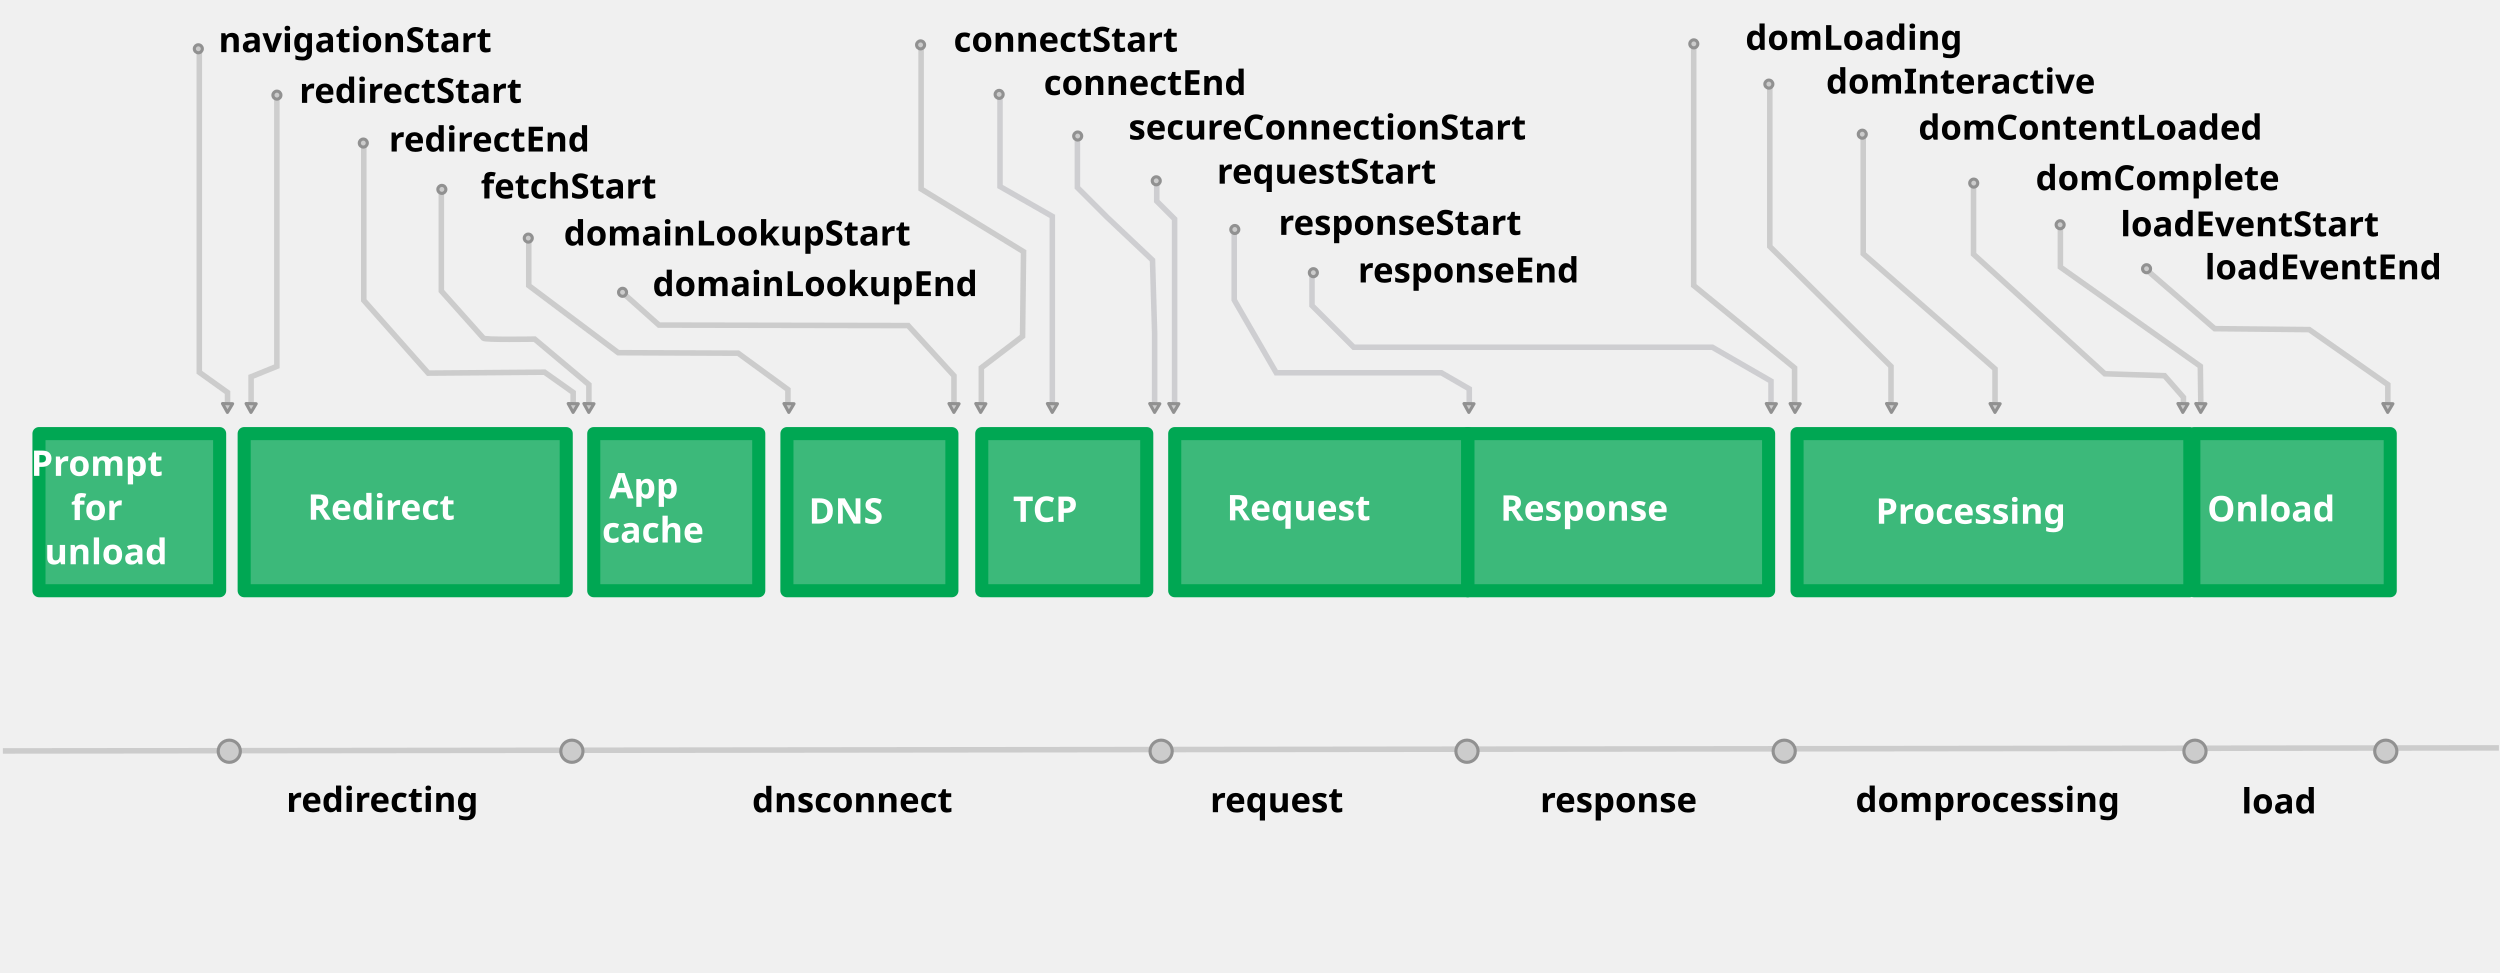
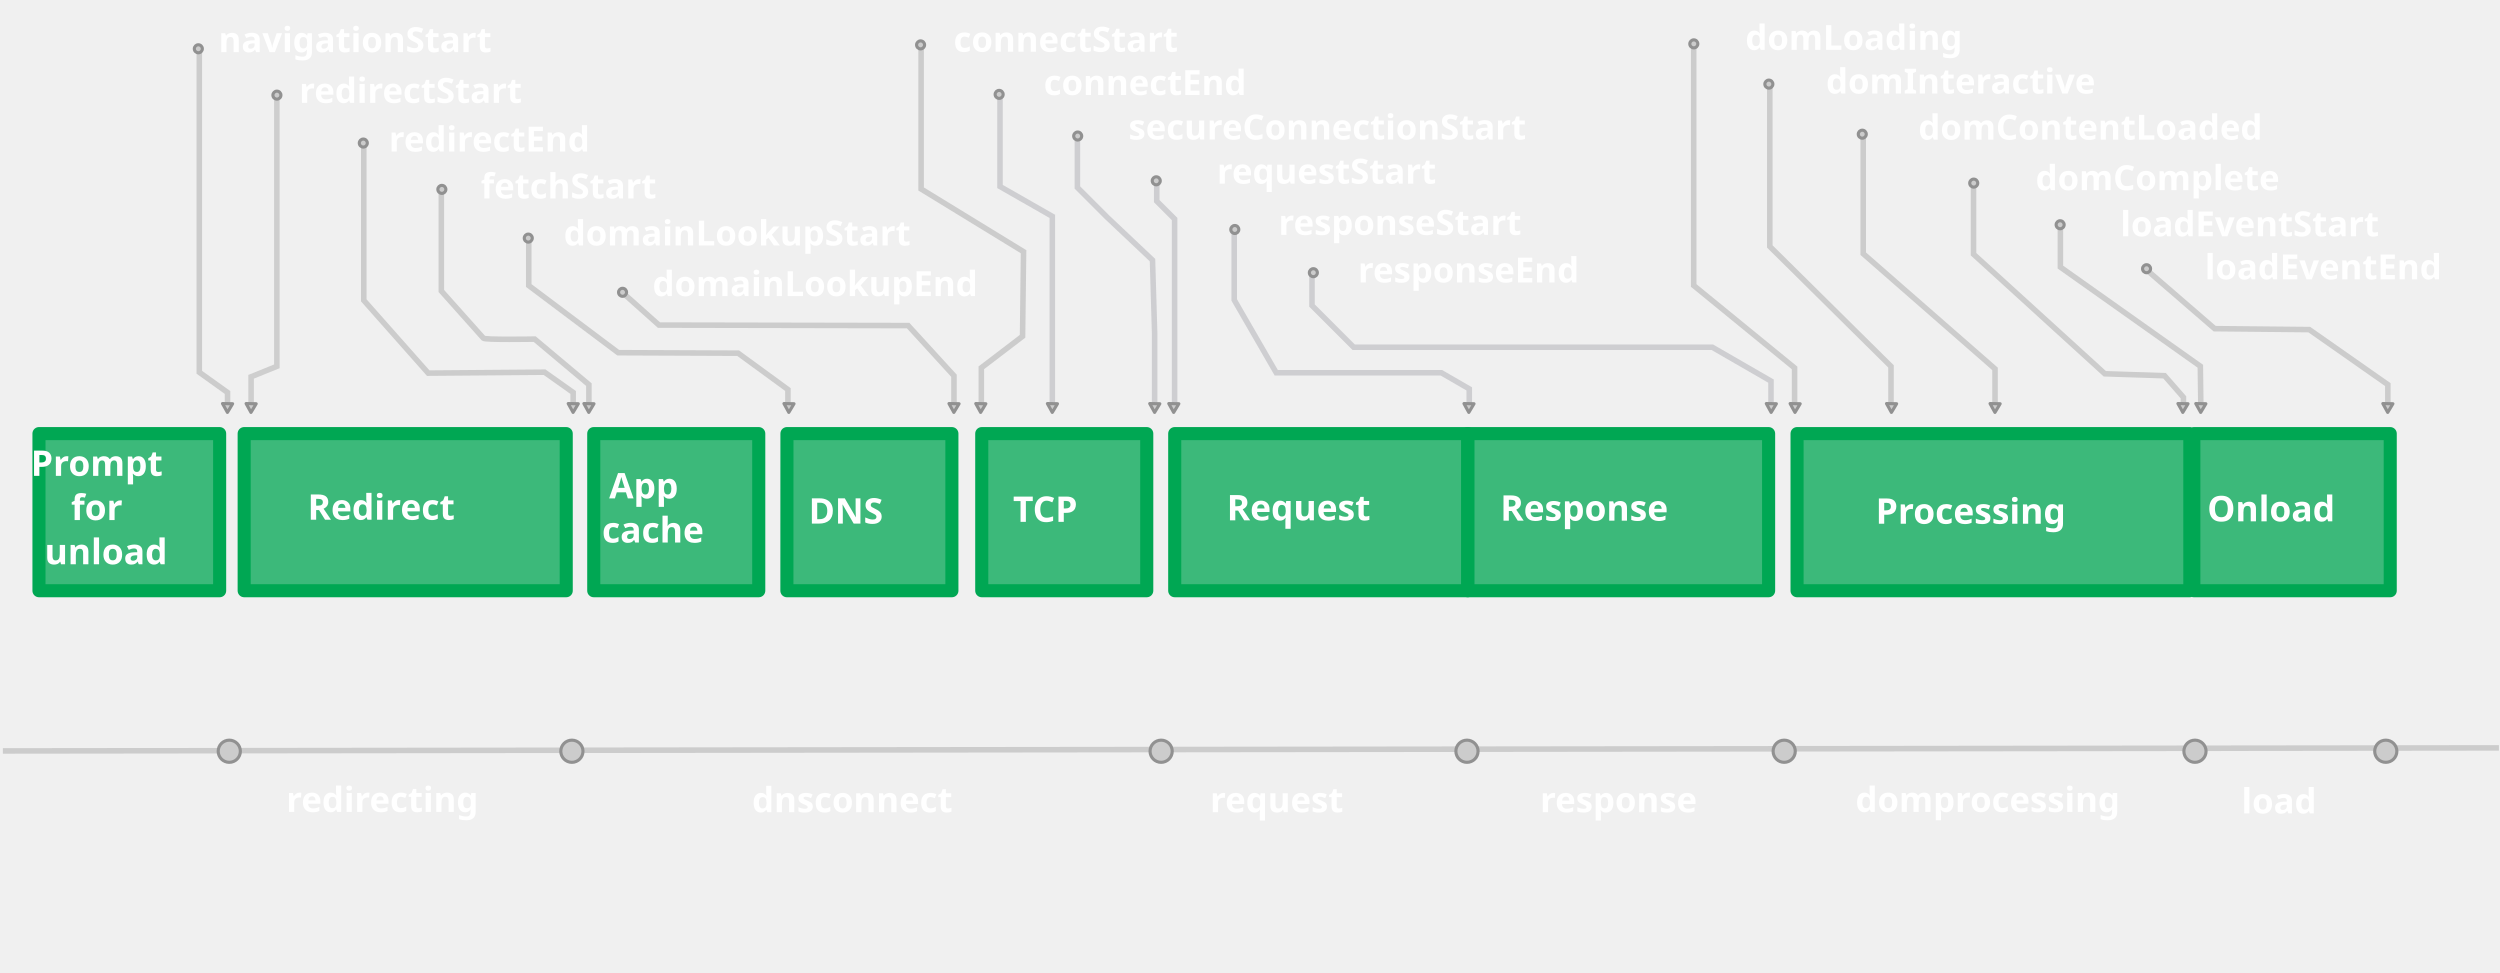
<svg xmlns="http://www.w3.org/2000/svg" id="svg2" viewBox="0 0 900 350" version="1.1">
  <defs id="defs246" />
  <g id="g4" stroke-linecap="butt" transform="translate(0,-702.3622)">
    <path id="path6" stroke-linejoin="miter" d="M1.03 972.7l898.58-1.1M741.74 782.8v15.72l50.38 35.68.18 14.4M331.6 718.6v51.8l36.88 22.58-.36 30.45-14.84 11.33v14.57" stroke-miterlimit="4" stroke-width="2" stroke-opacity="1" stroke="#cccccc" fill="none" />
    <path id="path8" stroke-linejoin="miter" d="M360 736.1v33.4l18.84 10.76v68M387.86 750.93v18.93l10.62 10.63L414.9 796l.77 26.4v25.86M416.43 767.1v7.68l6.43 6.43v66.52M528.93 848.43v-6.07l-10.04-5.8h-59.44l-15.13-26.2v-25.14" stroke-miterlimit="4" stroke-width="2" stroke-opacity=".94" stroke="#cccccf" fill="none" />
    <path id="path10" stroke-linejoin="miter" d="M472.32 800.76v11.6l15 15h129.1l21.14 12.2v9.6" stroke-miterlimit="4" stroke-width="2" stroke-opacity=".94" stroke="#cccccf" fill="none" />
    <path id="path12" stroke-linejoin="miter" d="M71.75 720v116.38l10.16 7.27v5.65" stroke-miterlimit="4" stroke-width="2" stroke-opacity="1" stroke="#cccccc" fill="none" />
    <path id="path14" stroke-linejoin="miter" d="M99.67 736.3v97.94L90.4 838v11.3" stroke-miterlimit="4" stroke-width="2" stroke-opacity=".94" stroke="#cccccc" fill="none" />
    <path id="path16" stroke-linejoin="miter" d="M130.96 753.93v56.56l23.2 26.2 41.88-.34 10.3 7.3v5.64" stroke-miterlimit="4" stroke-width="2" stroke-opacity="1" stroke="#cccccc" fill="none" />
    <path id="path18" stroke-linejoin="miter" d="M158.88 770.36v36.76l15.14 16.97c.17.68 18.46.35 18.46.35L212 840.82v8.48M190.35 788.04v17.12l32.2 24.17 43.18.18 17.92 13.08v5.65" stroke-miterlimit="4" stroke-width="2" stroke-opacity="1" stroke="#cccccc" fill="none" />
    <path id="path20" stroke-linejoin="miter" d="M343.43 848.95v-11.32l-16.5-18.06-89.7-.18L224.46 808M609.73 719.3v85.84l36.32 29.67v14.15M637.13 732.55v58.54l43.63 43.17v14.14M670.76 751.28v42.42l47.45 41.46v14.14M710.47 768.42v25.46l47.27 43.04 21.5.7 6.8 7.78v2.83M772.4 799.18l24.88 21.5 34.06.34 28.28 19.8v8.48" stroke-miterlimit="4" stroke-width="2" stroke-opacity="1" stroke="#cccccc" fill="none" />
    <path id="path22" stroke-linejoin="round" d="M14.03 858.46h65.04v56.56H14.03z" stroke-miterlimit="10" stroke-width="4.71" stroke-opacity="1" stroke="#00a753" fill-opacity=".75" fill="#00a753" />
-     <text id="text24" letter-spacing="0" stroke-linejoin="miter" style="line-height:125%" xml:space="preserve" font-style="normal" word-spacing="0" font-weight="normal" font-family="sans-serif" font-size="40" stroke-width="1" stroke-opacity="1" stroke="none" fill-opacity="1" fill="#000000" y="692.36" x="1320" />
+     <text id="text24" letter-spacing="0" stroke-linejoin="miter" style="line-height:125%" xml:space="preserve" font-style="normal" word-spacing="0" font-weight="normal" font-family="sans-serif" font-size="40" stroke-width="1" stroke-opacity="1" stroke="none" fill-opacity="1" fill="#fff" y="692.36" x="1320" />
    <text id="text26" font-family="sans-serif" stroke-linejoin="miter" font-weight="bold" style="line-height:125%;-inkscape-font-specification:'sans-serif Bold';text-align:center" xml:space="preserve" font-style="normal" font-stretch="normal" word-spacing="0" letter-spacing="0" font-variant="normal" font-size="12.73" text-anchor="middle" stroke-width="1" stroke-opacity="1" stroke="none" fill-opacity="1" fill="#ffffff" y="873.67" x="46.44">
      <tspan id="tspan28" y="873.67" x="46.44">Prompt</tspan>
      <tspan id="tspan30" y="889.58" x="46.44">for</tspan>
      <tspan id="tspan32" y="905.49" x="46.44">unload</tspan>
    </text>
    <path id="path34" stroke-linejoin="round" d="M87.9 858.46h115.94v56.56H87.9z" stroke-miterlimit="10" stroke-width="4.71" stroke-opacity="1" stroke="#00a753" fill-opacity=".75" fill="#00a753" />
    <text id="text36" font-family="sans-serif" stroke-linejoin="miter" font-weight="bold" style="line-height:125%;-inkscape-font-specification:'sans-serif Bold';text-align:center" xml:space="preserve" font-style="normal" font-stretch="normal" word-spacing="0" letter-spacing="0" font-variant="normal" font-size="12.73" text-anchor="middle" stroke-width="1" stroke-opacity="1" stroke="none" fill-opacity="1" fill="#ffffff" y="889.46" x="145.52">
      <tspan id="tspan38" y="889.46" x="145.52">Redirect</tspan>
    </text>
    <path id="path40" stroke-linejoin="round" d="M213.75 858.46h59.4v56.56h-59.4zM283.3 858.46h59.38v56.56h-59.4zM353.43 858.46h59.4v56.56h-59.4z" stroke-miterlimit="10" stroke-width="4.71" stroke-opacity="1" stroke="#00a753" fill-opacity=".75" fill="#00a753" />
    <text id="text42" font-family="sans-serif" stroke-linejoin="miter" font-weight="bold" style="line-height:125%;-inkscape-font-specification:'sans-serif Bold';text-align:center" xml:space="preserve" font-style="normal" font-stretch="normal" word-spacing="0" letter-spacing="0" font-variant="normal" font-size="12.73" text-anchor="middle" stroke-width="1" stroke-opacity="1" stroke="none" fill-opacity="1" fill="#ffffff" y="881.78" x="243.33">
      <tspan id="tspan44" y="881.78" x="243.33">App</tspan>
      <tspan id="tspan46" y="897.68" x="243.33">cache</tspan>
    </text>
    <text id="text48" font-family="sans-serif" stroke-linejoin="miter" font-weight="bold" style="line-height:125%;-inkscape-font-specification:'sans-serif Bold';text-align:center" xml:space="preserve" font-style="normal" font-stretch="normal" word-spacing="0" letter-spacing="0" font-variant="normal" font-size="12.73" text-anchor="middle" stroke-width="1" stroke-opacity="1" stroke="none" fill-opacity="1" fill="#ffffff" y="890.86" x="312.8">
      <tspan id="tspan50" y="890.86" x="312.8">DNS</tspan>
    </text>
    <text id="text52" font-family="sans-serif" stroke-linejoin="miter" font-weight="bold" style="line-height:125%;-inkscape-font-specification:'sans-serif Bold';text-align:center" xml:space="preserve" font-style="normal" font-stretch="normal" word-spacing="0" letter-spacing="0" font-variant="normal" font-size="12.73" text-anchor="middle" stroke-width="1" stroke-opacity="1" stroke="none" fill-opacity="1" fill="#ffffff" y="890.22" x="384.56">
      <tspan id="tspan54" y="890.22" x="384.56">TCP</tspan>
    </text>
    <path id="path56" stroke-linejoin="round" d="M422.9 858.46H528.4v56.56H422.9z" stroke-miterlimit="10" stroke-width="4.71" stroke-opacity="1" stroke="#00a753" fill-opacity=".75" fill="#00a753" />
    <path id="path58" stroke-linejoin="round" d="M528.38 858.46H636.7v56.56H528.38zM646.94 858.46h141.4v56.56h-141.4zM789.78 858.46h70.7v56.56h-70.7z" stroke-miterlimit="10" stroke-width="4.71" stroke-opacity="1" stroke="#00a753" fill-opacity=".75" fill="#00a753" />
    <text id="text60" font-family="sans-serif" stroke-linejoin="miter" font-weight="bold" style="line-height:125%;-inkscape-font-specification:'sans-serif Bold';text-align:center" xml:space="preserve" font-style="normal" font-stretch="normal" word-spacing="0" letter-spacing="0" font-variant="normal" font-size="12.73" text-anchor="middle" stroke-width="1" stroke-opacity="1" stroke="none" fill-opacity="1" fill="#ffffff" y="890.91" x="717.74">
      <tspan id="tspan62" y="890.91" x="717.74">Processing</tspan>
    </text>
    <text id="text64" font-family="sans-serif" stroke-linejoin="miter" font-weight="bold" style="line-height:125%;-inkscape-font-specification:'sans-serif Bold';text-align:center" xml:space="preserve" font-style="normal" font-stretch="normal" word-spacing="0" letter-spacing="0" font-variant="normal" font-size="12.73" text-anchor="middle" stroke-width="1" stroke-opacity="1" stroke="none" fill-opacity="1" fill="#ffffff" y="889.8" x="578.6">
      <tspan id="tspan66" y="889.8" x="578.6">Response</tspan>
    </text>
    <text id="text68" font-family="sans-serif" stroke-linejoin="miter" font-weight="bold" style="line-height:125%;-inkscape-font-specification:'sans-serif Bold';text-align:center" xml:space="preserve" font-style="normal" font-stretch="normal" word-spacing="0" letter-spacing="0" font-variant="normal" font-size="12.73" text-anchor="middle" stroke-width="1" stroke-opacity="1" stroke="none" fill-opacity="1" fill="#ffffff" y="890.05" x="825.89">
      <tspan id="tspan70" y="890.05" x="825.89">Onload</tspan>
    </text>
    <text id="text72" font-family="sans-serif" stroke-linejoin="miter" font-weight="bold" style="line-height:125%;-inkscape-font-specification:'sans-serif Bold';text-align:center" xml:space="preserve" font-style="normal" font-stretch="normal" word-spacing="0" letter-spacing="0" font-variant="normal" font-size="12.73" text-anchor="middle" stroke-width="1" stroke-opacity="1" stroke="none" fill-opacity="1" fill="#ffffff" y="889.67" x="475.78">
      <tspan id="tspan74" y="889.67" x="475.78">Request</tspan>
    </text>
-     <flowRoot id="flowRoot76" word-spacing="0" stroke-linejoin="miter" font-size="40" font-weight="normal" font-style="normal" style="line-height:125%" xml:space="preserve" letter-spacing="0" font-family="sans-serif" stroke-width="1" stroke-opacity="1" stroke="none" fill-opacity="1" fill="#000000">
+     <flowRoot id="flowRoot76" word-spacing="0" stroke-linejoin="miter" font-size="40" font-weight="normal" font-style="normal" style="line-height:125%" xml:space="preserve" letter-spacing="0" font-family="sans-serif" stroke-width="1" stroke-opacity="1" stroke="none" fill-opacity="1" fill="#fff">
      <flowRegion id="flowRegion78">
        <path id="path80" d="M850 960h390v210H850z" />
      </flowRegion>
      <flowPara id="flowPara82" />
    </flowRoot>
-     <flowRoot id="flowRoot84" word-spacing="0" stroke-linejoin="miter" font-size="40" font-weight="normal" font-style="normal" style="line-height:125%" xml:space="preserve" letter-spacing="0" font-family="sans-serif" stroke-width="1" stroke-opacity="1" stroke="none" fill-opacity="1" fill="#000000">
+     <flowRoot id="flowRoot84" word-spacing="0" stroke-linejoin="miter" font-size="40" font-weight="normal" font-style="normal" style="line-height:125%" xml:space="preserve" letter-spacing="0" font-family="sans-serif" stroke-width="1" stroke-opacity="1" stroke="none" fill-opacity="1" fill="#fff">
      <flowRegion id="flowRegion86">
        <path id="path88" d="M1740 250h5.7v190h-5.7z" />
      </flowRegion>
      <flowPara id="flowPara90" />
    </flowRoot>
-     <text id="text92" font-family="sans-serif" stroke-linejoin="miter" font-weight="bold" style="line-height:125%;-inkscape-font-specification:'sans-serif Bold'" xml:space="preserve" font-stretch="normal" word-spacing="0" letter-spacing="0" font-variant="normal" font-size="12.5" font-style="normal" stroke-width="1" stroke-opacity="1" stroke="none" fill-opacity="1" fill="#000000" y="752.63" x="690.62">
+     <text id="text92" font-family="sans-serif" stroke-linejoin="miter" font-weight="bold" style="line-height:125%;-inkscape-font-specification:'sans-serif Bold'" xml:space="preserve" font-stretch="normal" word-spacing="0" letter-spacing="0" font-variant="normal" font-size="12.5" font-style="normal" stroke-width="1" stroke-opacity="1" stroke="none" fill-opacity="1" fill="#fff" y="752.63" x="690.62">
      <tspan id="tspan94" y="752.63" x="690.62">domContentLoaded</tspan>
    </text>
-     <text id="text96" font-family="sans-serif" stroke-linejoin="miter" font-weight="bold" style="line-height:125%;-inkscape-font-specification:'sans-serif Bold'" xml:space="preserve" font-stretch="normal" word-spacing="0" letter-spacing="0" font-variant="normal" font-size="12.5" font-style="normal" stroke-width="1" stroke-opacity="1" stroke="none" fill-opacity="1" fill="#000000" y="770.82" x="732.83">
+     <text id="text96" font-family="sans-serif" stroke-linejoin="miter" font-weight="bold" style="line-height:125%;-inkscape-font-specification:'sans-serif Bold'" xml:space="preserve" font-stretch="normal" word-spacing="0" letter-spacing="0" font-variant="normal" font-size="12.5" font-style="normal" stroke-width="1" stroke-opacity="1" stroke="none" fill-opacity="1" fill="#fff" y="770.82" x="732.83">
      <tspan id="tspan98" y="770.82" x="732.83">domComplete</tspan>
    </text>
-     <text id="text100" font-family="sans-serif" stroke-linejoin="miter" font-weight="bold" style="line-height:125%;-inkscape-font-specification:'sans-serif Bold'" xml:space="preserve" font-stretch="normal" word-spacing="0" letter-spacing="0" font-variant="normal" font-size="12.5" font-style="normal" stroke-width="1" stroke-opacity="1" stroke="none" fill-opacity="1" fill="#000000" y="787.43" x="763.34">
+     <text id="text100" font-family="sans-serif" stroke-linejoin="miter" font-weight="bold" style="line-height:125%;-inkscape-font-specification:'sans-serif Bold'" xml:space="preserve" font-stretch="normal" word-spacing="0" letter-spacing="0" font-variant="normal" font-size="12.5" font-style="normal" stroke-width="1" stroke-opacity="1" stroke="none" fill-opacity="1" fill="#fff" y="787.43" x="763.34">
      <tspan id="tspan102" y="787.43" x="763.34">loadEventStart</tspan>
    </text>
-     <text id="text104" font-family="sans-serif" stroke-linejoin="miter" font-weight="bold" style="line-height:125%;-inkscape-font-specification:'sans-serif Bold'" xml:space="preserve" font-stretch="normal" word-spacing="0" letter-spacing="0" font-variant="normal" font-size="12.5" font-style="normal" stroke-width="1" stroke-opacity="1" stroke="none" fill-opacity="1" fill="#000000" y="802.92" x="793.74">
+     <text id="text104" font-family="sans-serif" stroke-linejoin="miter" font-weight="bold" style="line-height:125%;-inkscape-font-specification:'sans-serif Bold'" xml:space="preserve" font-stretch="normal" word-spacing="0" letter-spacing="0" font-variant="normal" font-size="12.5" font-style="normal" stroke-width="1" stroke-opacity="1" stroke="none" fill-opacity="1" fill="#fff" y="802.92" x="793.74">
      <tspan id="tspan106" y="802.92" x="793.74">loadEventEnd</tspan>
    </text>
-     <text id="text108" font-family="sans-serif" stroke-linejoin="miter" font-weight="bold" style="line-height:125%;-inkscape-font-specification:'sans-serif Bold'" xml:space="preserve" font-stretch="normal" word-spacing="0" letter-spacing="0" font-variant="normal" font-size="12.5" font-style="normal" stroke-width="1" stroke-opacity="1" stroke="none" fill-opacity="1" fill="#000000" y="721.13" x="78.68">
+     <text id="text108" font-family="sans-serif" stroke-linejoin="miter" font-weight="bold" style="line-height:125%;-inkscape-font-specification:'sans-serif Bold'" xml:space="preserve" font-stretch="normal" word-spacing="0" letter-spacing="0" font-variant="normal" font-size="12.5" font-style="normal" stroke-width="1" stroke-opacity="1" stroke="none" fill-opacity="1" fill="#fff" y="721.13" x="78.68">
      <tspan id="tspan110" y="721.13" x="78.68">navigationStart</tspan>
    </text>
-     <text id="text112" font-family="sans-serif" stroke-linejoin="miter" font-weight="bold" style="line-height:125%;-inkscape-font-specification:'sans-serif Bold'" xml:space="preserve" font-stretch="normal" word-spacing="0" letter-spacing="0" font-variant="normal" font-size="12.5" font-style="normal" stroke-width="1" stroke-opacity="1" stroke="none" fill-opacity="1" fill="#000000" y="739.4" x="107.74">
+     <text id="text112" font-family="sans-serif" stroke-linejoin="miter" font-weight="bold" style="line-height:125%;-inkscape-font-specification:'sans-serif Bold'" xml:space="preserve" font-stretch="normal" word-spacing="0" letter-spacing="0" font-variant="normal" font-size="12.5" font-style="normal" stroke-width="1" stroke-opacity="1" stroke="none" fill-opacity="1" fill="#fff" y="739.4" x="107.74">
      <tspan id="tspan114" y="739.4" x="107.74">redirectStart</tspan>
    </text>
-     <text id="text116" font-family="sans-serif" stroke-linejoin="miter" font-weight="bold" style="line-height:125%;-inkscape-font-specification:'sans-serif Bold'" xml:space="preserve" font-stretch="normal" word-spacing="0" letter-spacing="0" font-variant="normal" font-size="12.5" font-style="normal" stroke-width="1" stroke-opacity="1" stroke="none" fill-opacity="1" fill="#000000" y="756.91" x="140">
+     <text id="text116" font-family="sans-serif" stroke-linejoin="miter" font-weight="bold" style="line-height:125%;-inkscape-font-specification:'sans-serif Bold'" xml:space="preserve" font-stretch="normal" word-spacing="0" letter-spacing="0" font-variant="normal" font-size="12.5" font-style="normal" stroke-width="1" stroke-opacity="1" stroke="none" fill-opacity="1" fill="#fff" y="756.91" x="140">
      <tspan id="tspan118" y="756.91" x="140">redirectEnd</tspan>
    </text>
-     <text id="text120" font-family="sans-serif" stroke-linejoin="miter" font-weight="bold" style="line-height:125%;-inkscape-font-specification:'sans-serif Bold'" xml:space="preserve" font-stretch="normal" word-spacing="0" letter-spacing="0" font-variant="normal" font-size="12.5" font-style="normal" stroke-width="1" stroke-opacity="1" stroke="none" fill-opacity="1" fill="#000000" y="773.8" x="173.07">
+     <text id="text120" font-family="sans-serif" stroke-linejoin="miter" font-weight="bold" style="line-height:125%;-inkscape-font-specification:'sans-serif Bold'" xml:space="preserve" font-stretch="normal" word-spacing="0" letter-spacing="0" font-variant="normal" font-size="12.5" font-style="normal" stroke-width="1" stroke-opacity="1" stroke="none" fill-opacity="1" fill="#fff" y="773.8" x="173.07">
      <tspan id="tspan122" y="773.8" x="173.07">fetchStart</tspan>
    </text>
-     <text id="text124" font-family="sans-serif" stroke-linejoin="miter" font-weight="bold" style="line-height:125%;-inkscape-font-specification:'sans-serif Bold'" xml:space="preserve" font-stretch="normal" word-spacing="0" letter-spacing="0" font-variant="normal" font-size="12.5" font-style="normal" stroke-width="1" stroke-opacity="1" stroke="none" fill-opacity="1" fill="#000000" y="790.72" x="202.96">
+     <text id="text124" font-family="sans-serif" stroke-linejoin="miter" font-weight="bold" style="line-height:125%;-inkscape-font-specification:'sans-serif Bold'" xml:space="preserve" font-stretch="normal" word-spacing="0" letter-spacing="0" font-variant="normal" font-size="12.5" font-style="normal" stroke-width="1" stroke-opacity="1" stroke="none" fill-opacity="1" fill="#fff" y="790.72" x="202.96">
      <tspan id="tspan126" y="790.72" x="202.96">domainLookupStart</tspan>
    </text>
-     <text id="text128" font-family="sans-serif" stroke-linejoin="miter" font-weight="bold" style="line-height:125%;-inkscape-font-specification:'sans-serif Bold'" xml:space="preserve" font-stretch="normal" word-spacing="0" letter-spacing="0" font-variant="normal" font-size="12.5" font-style="normal" stroke-width="1" stroke-opacity="1" stroke="none" fill-opacity="1" fill="#000000" y="808.94" x="234.93">
+     <text id="text128" font-family="sans-serif" stroke-linejoin="miter" font-weight="bold" style="line-height:125%;-inkscape-font-specification:'sans-serif Bold'" xml:space="preserve" font-stretch="normal" word-spacing="0" letter-spacing="0" font-variant="normal" font-size="12.5" font-style="normal" stroke-width="1" stroke-opacity="1" stroke="none" fill-opacity="1" fill="#fff" y="808.94" x="234.93">
      <tspan id="tspan130" y="808.94" x="234.93">domainLookupEnd</tspan>
    </text>
-     <text id="text132" font-family="sans-serif" stroke-linejoin="miter" font-weight="bold" style="line-height:125%;-inkscape-font-specification:'sans-serif Bold'" xml:space="preserve" font-stretch="normal" word-spacing="0" letter-spacing="0" font-variant="normal" font-size="12.5" font-style="normal" stroke-width="1" stroke-opacity="1" stroke="none" fill-opacity="1" fill="#000000" y="720.99" x="343.29">
+     <text id="text132" font-family="sans-serif" stroke-linejoin="miter" font-weight="bold" style="line-height:125%;-inkscape-font-specification:'sans-serif Bold'" xml:space="preserve" font-stretch="normal" word-spacing="0" letter-spacing="0" font-variant="normal" font-size="12.5" font-style="normal" stroke-width="1" stroke-opacity="1" stroke="none" fill-opacity="1" fill="#fff" y="720.99" x="343.29">
      <tspan id="tspan134" y="720.99" x="343.29">connectStart</tspan>
    </text>
-     <text id="text136" font-family="sans-serif" stroke-linejoin="miter" font-weight="bold" style="line-height:125%;-inkscape-font-specification:'sans-serif Bold'" xml:space="preserve" font-stretch="normal" word-spacing="0" letter-spacing="0" font-variant="normal" font-size="12.5" font-style="normal" stroke-width="1" stroke-opacity="1" stroke="none" fill-opacity="1" fill="#000000" y="736.55" x="375.75">
+     <text id="text136" font-family="sans-serif" stroke-linejoin="miter" font-weight="bold" style="line-height:125%;-inkscape-font-specification:'sans-serif Bold'" xml:space="preserve" font-stretch="normal" word-spacing="0" letter-spacing="0" font-variant="normal" font-size="12.5" font-style="normal" stroke-width="1" stroke-opacity="1" stroke="none" fill-opacity="1" fill="#fff" y="736.55" x="375.75">
      <tspan id="tspan138" y="736.55" x="375.75">connectEnd</tspan>
    </text>
-     <text id="text140" font-family="sans-serif" stroke-linejoin="miter" font-weight="bold" style="line-height:125%;-inkscape-font-specification:'sans-serif Bold'" xml:space="preserve" font-stretch="normal" word-spacing="0" letter-spacing="0" font-variant="normal" font-size="12.5" font-style="normal" stroke-width="1" stroke-opacity="1" stroke="none" fill-opacity="1" fill="#000000" y="752.58" x="406.26">
+     <text id="text140" font-family="sans-serif" stroke-linejoin="miter" font-weight="bold" style="line-height:125%;-inkscape-font-specification:'sans-serif Bold'" xml:space="preserve" font-stretch="normal" word-spacing="0" letter-spacing="0" font-variant="normal" font-size="12.5" font-style="normal" stroke-width="1" stroke-opacity="1" stroke="none" fill-opacity="1" fill="#fff" y="752.58" x="406.26">
      <tspan id="tspan142" y="752.58" x="406.26">secureConnectionStart</tspan>
    </text>
-     <text id="text144" font-family="sans-serif" stroke-linejoin="miter" font-weight="bold" style="line-height:125%;-inkscape-font-specification:'sans-serif Bold'" xml:space="preserve" font-stretch="normal" word-spacing="0" letter-spacing="0" font-variant="normal" font-size="12.5" font-style="normal" stroke-width="1" stroke-opacity="1" stroke="none" fill-opacity="1" fill="#000000" y="768.47" x="438.1">
+     <text id="text144" font-family="sans-serif" stroke-linejoin="miter" font-weight="bold" style="line-height:125%;-inkscape-font-specification:'sans-serif Bold'" xml:space="preserve" font-stretch="normal" word-spacing="0" letter-spacing="0" font-variant="normal" font-size="12.5" font-style="normal" stroke-width="1" stroke-opacity="1" stroke="none" fill-opacity="1" fill="#fff" y="768.47" x="438.1">
      <tspan id="tspan146" y="768.47" x="438.1">requestStart</tspan>
    </text>
-     <text id="text148" font-family="sans-serif" stroke-linejoin="miter" font-weight="bold" style="line-height:125%;-inkscape-font-specification:'sans-serif Bold'" xml:space="preserve" font-stretch="normal" word-spacing="0" letter-spacing="0" font-variant="normal" font-size="12.5" font-style="normal" stroke-width="1" stroke-opacity="1" stroke="none" fill-opacity="1" fill="#000000" y="786.92" x="460.27">
+     <text id="text148" font-family="sans-serif" stroke-linejoin="miter" font-weight="bold" style="line-height:125%;-inkscape-font-specification:'sans-serif Bold'" xml:space="preserve" font-stretch="normal" word-spacing="0" letter-spacing="0" font-variant="normal" font-size="12.5" font-style="normal" stroke-width="1" stroke-opacity="1" stroke="none" fill-opacity="1" fill="#fff" y="786.92" x="460.27">
      <tspan id="tspan150" y="786.92" x="460.27">responseStart</tspan>
    </text>
-     <text id="text152" font-family="sans-serif" stroke-linejoin="miter" font-weight="bold" style="line-height:125%;-inkscape-font-specification:'sans-serif Bold'" xml:space="preserve" font-stretch="normal" word-spacing="0" letter-spacing="0" font-variant="normal" font-size="12.5" font-style="normal" stroke-width="1" stroke-opacity="1" stroke="none" fill-opacity="1" fill="#000000" y="804.04" x="488.87">
+     <text id="text152" font-family="sans-serif" stroke-linejoin="miter" font-weight="bold" style="line-height:125%;-inkscape-font-specification:'sans-serif Bold'" xml:space="preserve" font-stretch="normal" word-spacing="0" letter-spacing="0" font-variant="normal" font-size="12.5" font-style="normal" stroke-width="1" stroke-opacity="1" stroke="none" fill-opacity="1" fill="#fff" y="804.04" x="488.87">
      <tspan id="tspan154" y="804.04" x="488.87">responseEnd</tspan>
    </text>
-     <text id="text156" font-family="sans-serif" stroke-linejoin="miter" font-weight="bold" style="line-height:125%;-inkscape-font-specification:'sans-serif Bold'" xml:space="preserve" font-stretch="normal" word-spacing="0" letter-spacing="0" font-variant="normal" font-size="12.5" font-style="normal" stroke-width="1" stroke-opacity="1" stroke="none" fill-opacity="1" fill="#000000" y="720.32" x="628.34">
+     <text id="text156" font-family="sans-serif" stroke-linejoin="miter" font-weight="bold" style="line-height:125%;-inkscape-font-specification:'sans-serif Bold'" xml:space="preserve" font-stretch="normal" word-spacing="0" letter-spacing="0" font-variant="normal" font-size="12.5" font-style="normal" stroke-width="1" stroke-opacity="1" stroke="none" fill-opacity="1" fill="#fff" y="720.32" x="628.34">
      <tspan id="tspan158" y="720.32" x="628.34">domLoading</tspan>
    </text>
-     <text id="text160" font-family="sans-serif" stroke-linejoin="miter" font-weight="bold" style="line-height:125%;-inkscape-font-specification:'sans-serif Bold'" xml:space="preserve" font-stretch="normal" word-spacing="0" letter-spacing="0" font-variant="normal" font-size="12.5" font-style="normal" stroke-width="1" stroke-opacity="1" stroke="none" fill-opacity="1" fill="#000000" y="736.04" x="657.38">
+     <text id="text160" font-family="sans-serif" stroke-linejoin="miter" font-weight="bold" style="line-height:125%;-inkscape-font-specification:'sans-serif Bold'" xml:space="preserve" font-stretch="normal" word-spacing="0" letter-spacing="0" font-variant="normal" font-size="12.5" font-style="normal" stroke-width="1" stroke-opacity="1" stroke="none" fill-opacity="1" fill="#fff" y="736.04" x="657.38">
      <tspan id="tspan162" y="736.04" x="657.38">domInteractive</tspan>
    </text>
    <circle id="circle164" stroke-linejoin="round" stroke-miterlimit="4" stroke-width="1.13" stroke-opacity="1" stroke="#919191" fill-opacity="1" fill="#cccccc" r="1.44" cy="719.92" cx="71.4" />
    <path id="path166" stroke-linejoin="round" d="M80.1 847.65l1.77.03 1.87.03-.9 1.52-.97 1.6-.86-1.55z" stroke-miterlimit="4" stroke-width="1.13" stroke-opacity="1" stroke="#919191" fill-opacity="1" fill="#cccccc" />
    <circle id="circle168" stroke-linejoin="round" stroke-miterlimit="4" stroke-width="1.13" stroke-opacity="1" stroke="#919191" fill-opacity="1" fill="#cccccc" r="1.44" cy="736.61" cx="99.69" />
    <circle id="circle170" stroke-linejoin="round" stroke-miterlimit="4" stroke-width="1.13" stroke-opacity="1" stroke="#919191" fill-opacity="1" fill="#cccccc" r="1.44" cy="753.86" cx="130.79" />
    <circle id="circle172" stroke-linejoin="round" stroke-miterlimit="4" stroke-width="1.13" stroke-opacity="1" stroke="#919191" fill-opacity="1" fill="#cccccc" r="1.44" cy="770.54" cx="159.07" />
    <circle id="circle174" stroke-linejoin="round" stroke-miterlimit="4" stroke-width="1.13" stroke-opacity="1" stroke="#919191" fill-opacity="1" fill="#cccccc" r="1.44" cy="788.08" cx="190.18" />
    <circle id="circle176" stroke-linejoin="round" stroke-miterlimit="4" stroke-width="1.13" stroke-opacity="1" stroke="#919191" fill-opacity="1" fill="#cccccc" r="1.44" cy="807.59" cx="224.12" />
    <circle id="circle178" stroke-linejoin="round" stroke-miterlimit="4" stroke-width="1.13" stroke-opacity="1" stroke="#919191" fill-opacity="1" fill="#cccccc" r="1.44" cy="718.52" cx="331.41" />
    <circle id="circle180" stroke-linejoin="round" stroke-miterlimit="4" stroke-width="1.13" stroke-opacity="1" stroke="#919191" fill-opacity="1" fill="#cccccc" r="1.44" cy="736.34" cx="359.69" />
    <circle id="circle182" stroke-linejoin="round" stroke-miterlimit="4" stroke-width="1.13" stroke-opacity="1" stroke="#919191" fill-opacity="1" fill="#cccccc" r="1.44" cy="751.33" cx="387.97" />
    <circle id="circle184" stroke-linejoin="round" stroke-miterlimit="4" stroke-width="1.13" stroke-opacity="1" stroke="#919191" fill-opacity="1" fill="#cccccc" r="1.44" cy="767.45" cx="416.25" />
    <circle id="circle186" stroke-linejoin="round" stroke-miterlimit="4" stroke-width="1.13" stroke-opacity="1" stroke="#919191" fill-opacity="1" fill="#cccccc" r="1.44" cy="784.98" cx="444.53" />
    <circle id="circle188" stroke-linejoin="round" stroke-miterlimit="4" stroke-width="1.13" stroke-opacity="1" stroke="#919191" fill-opacity="1" fill="#cccccc" r="1.44" cy="800.53" cx="472.81" />
    <circle id="circle190" stroke-linejoin="round" stroke-miterlimit="4" stroke-width="1.13" stroke-opacity="1" stroke="#919191" fill-opacity="1" fill="#cccccc" r="1.44" cy="718.15" cx="609.77" />
    <circle id="circle192" stroke-linejoin="round" stroke-miterlimit="4" stroke-width="1.13" stroke-opacity="1" stroke="#919191" fill-opacity="1" fill="#cccccc" r="1.44" cy="732.64" cx="636.79" />
    <circle id="circle194" stroke-linejoin="round" stroke-miterlimit="4" stroke-width="1.13" stroke-opacity="1" stroke="#919191" fill-opacity="1" fill="#cccccc" r="1.44" cy="750.67" cx="670.42" />
    <circle id="circle196" stroke-linejoin="round" stroke-miterlimit="4" stroke-width="1.13" stroke-opacity="1" stroke="#919191" fill-opacity="1" fill="#cccccc" r="1.44" cy="768.28" cx="710.54" />
    <circle id="circle198" stroke-linejoin="round" stroke-miterlimit="4" stroke-width="1.13" stroke-opacity="1" stroke="#919191" fill-opacity="1" fill="#cccccc" r="1.44" cy="783.27" cx="741.65" />
    <circle id="circle200" stroke-linejoin="round" stroke-miterlimit="4" stroke-width="1.13" stroke-opacity="1" stroke="#919191" fill-opacity="1" fill="#cccccc" r="1.44" cy="799.1" cx="772.76" />
    <path id="path202" stroke-linejoin="round" d="M88.6 847.65l1.76.03 1.86.03-.9 1.52-.97 1.6-.85-1.55zM204.55 847.65l1.76.03 1.87.03-.9 1.52-.97 1.6-.85-1.55zM210.2 847.65l1.76.03 1.87.03-.9 1.52-.97 1.6-.86-1.55zM282.22 847.65l1.76.03 1.86.03-.9 1.52-.97 1.6-.85-1.55zM341.63 847.65l1.77.03 1.86.03-.9 1.52-.97 1.6-.86-1.55zM351.28 847.65l1.76.03 1.86.03-.9 1.52-.97 1.6-.85-1.55zM377.06 847.65l1.76.03 1.86.03-.9 1.52-.97 1.6-.84-1.55zM413.9 847.65l1.77.03 1.86.03-.9 1.52-.97 1.6-.85-1.55zM420.76 847.65l1.76.03 1.86.03-.9 1.52-.96 1.6-.86-1.55zM527.03 847.65l1.76.03 1.85.03-.9 1.52-.96 1.6-.87-1.55zM635.87 847.65l1.76.03 1.86.03-.92 1.52-.96 1.6-.85-1.55zM644.44 847.65l1.76.03 1.86.03-.9 1.52-.97 1.6-.86-1.55zM679.15 847.65l1.76.03 1.87.03-.9 1.52-.97 1.6-.85-1.55zM716.42 847.65l1.76.03 1.87.03-.9 1.52-.97 1.6-.86-1.55zM784.05 847.65l1.77.03 1.86.03-.9 1.52-.97 1.6-.84-1.55zM790.48 847.65l1.76.03 1.87.03-.9 1.52-.96 1.6-.86-1.55zM857.82 847.65l1.77.03 1.85.03-.9 1.52-.97 1.6-.85-1.55z" stroke-miterlimit="4" stroke-width="1.13" stroke-opacity="1" stroke="#919191" fill-opacity="1" fill="#cccccc" />
    <circle id="circle204" stroke-linejoin="round" stroke-miterlimit="4" stroke-width="1.13" stroke-opacity="1" stroke="#919191" fill-opacity="1" fill="#cccccc" r="3.99" cy="972.81" cx="82.54" />
    <circle id="circle206" stroke-linejoin="round" stroke-miterlimit="4" stroke-width="1.13" stroke-opacity="1" stroke="#919191" fill-opacity="1" fill="#cccccc" r="3.99" cy="972.81" cx="205.88" />
    <circle id="circle208" stroke-linejoin="round" stroke-miterlimit="4" stroke-width="1.13" stroke-opacity="1" stroke="#919191" fill-opacity="1" fill="#cccccc" r="3.99" cy="972.81" cx="418.01" />
    <circle id="circle210" stroke-linejoin="round" stroke-miterlimit="4" stroke-width="1.13" stroke-opacity="1" stroke="#919191" fill-opacity="1" fill="#cccccc" r="3.99" cy="972.81" cx="528.11" />
    <circle id="circle212" stroke-linejoin="round" stroke-miterlimit="4" stroke-width="1.13" stroke-opacity="1" stroke="#919191" fill-opacity="1" fill="#cccccc" r="3.99" cy="972.81" cx="642.31" />
    <circle id="circle214" stroke-linejoin="round" stroke-miterlimit="4" stroke-width="1.13" stroke-opacity="1" stroke="#919191" fill-opacity="1" fill="#cccccc" r="3.99" cy="972.81" cx="790.19" />
    <circle id="circle216" stroke-linejoin="round" stroke-miterlimit="4" stroke-width="1.13" stroke-opacity="1" stroke="#919191" fill-opacity="1" fill="#cccccc" r="3.99" cy="972.81" cx="858.88" />
-     <text id="text218" font-family="sans-serif" stroke-linejoin="miter" font-weight="bold" style="line-height:125%;-inkscape-font-specification:'sans-serif Bold'" xml:space="preserve" font-stretch="normal" word-spacing="0" letter-spacing="0" font-variant="normal" font-size="12.5" font-style="normal" stroke-width="1" stroke-opacity="1" stroke="none" fill-opacity="1" fill="#000000" y="994.66" x="103.07">
+     <text id="text218" font-family="sans-serif" stroke-linejoin="miter" font-weight="bold" style="line-height:125%;-inkscape-font-specification:'sans-serif Bold'" xml:space="preserve" font-stretch="normal" word-spacing="0" letter-spacing="0" font-variant="normal" font-size="12.5" font-style="normal" stroke-width="1" stroke-opacity="1" stroke="none" fill-opacity="1" fill="#fff" y="994.66" x="103.07">
      <tspan id="tspan220" y="994.66" x="103.07">redirecting</tspan>
    </text>
-     <text id="text222" font-family="sans-serif" stroke-linejoin="miter" font-weight="bold" style="line-height:125%;-inkscape-font-specification:'sans-serif Bold'" xml:space="preserve" font-stretch="normal" word-spacing="0" letter-spacing="0" font-variant="normal" font-size="12.5" font-style="normal" stroke-width="1" stroke-opacity="1" stroke="none" fill-opacity="1" fill="#000000" y="994.76" x="270.75">
+     <text id="text222" font-family="sans-serif" stroke-linejoin="miter" font-weight="bold" style="line-height:125%;-inkscape-font-specification:'sans-serif Bold'" xml:space="preserve" font-stretch="normal" word-spacing="0" letter-spacing="0" font-variant="normal" font-size="12.5" font-style="normal" stroke-width="1" stroke-opacity="1" stroke="none" fill-opacity="1" fill="#fff" y="994.76" x="270.75">
      <tspan id="tspan224" y="994.76" x="270.75">dnsconnect</tspan>
    </text>
-     <text id="text226" font-family="sans-serif" stroke-linejoin="miter" font-weight="bold" style="line-height:125%;-inkscape-font-specification:'sans-serif Bold'" xml:space="preserve" font-stretch="normal" word-spacing="0" letter-spacing="0" font-variant="normal" font-size="12.5" font-style="normal" stroke-width="1" stroke-opacity="1" stroke="none" fill-opacity="1" fill="#000000" y="994.76" x="435.65">
+     <text id="text226" font-family="sans-serif" stroke-linejoin="miter" font-weight="bold" style="line-height:125%;-inkscape-font-specification:'sans-serif Bold'" xml:space="preserve" font-stretch="normal" word-spacing="0" letter-spacing="0" font-variant="normal" font-size="12.5" font-style="normal" stroke-width="1" stroke-opacity="1" stroke="none" fill-opacity="1" fill="#fff" y="994.76" x="435.65">
      <tspan id="tspan228" y="994.76" x="435.65">request</tspan>
    </text>
-     <text id="text230" letter-spacing="0" stroke-linejoin="miter" style="line-height:125%" xml:space="preserve" font-style="normal" word-spacing="0" font-weight="normal" font-family="sans-serif" font-size="40" stroke-width="1" stroke-opacity="1" stroke="none" fill-opacity="1" fill="#000000" y="1007.36" x="495" />
-     <text id="text232" font-family="sans-serif" stroke-linejoin="miter" font-weight="bold" style="line-height:125%;-inkscape-font-specification:'sans-serif Bold'" xml:space="preserve" font-stretch="normal" word-spacing="0" letter-spacing="0" font-variant="normal" font-size="12.5" font-style="normal" stroke-width="1" stroke-opacity="1" stroke="none" fill-opacity="1" fill="#000000" y="994.76" x="554.45">
+     <text id="text230" letter-spacing="0" stroke-linejoin="miter" style="line-height:125%" xml:space="preserve" font-style="normal" word-spacing="0" font-weight="normal" font-family="sans-serif" font-size="40" stroke-width="1" stroke-opacity="1" stroke="none" fill-opacity="1" fill="#fff" y="1007.36" x="495" />
+     <text id="text232" font-family="sans-serif" stroke-linejoin="miter" font-weight="bold" style="line-height:125%;-inkscape-font-specification:'sans-serif Bold'" xml:space="preserve" font-stretch="normal" word-spacing="0" letter-spacing="0" font-variant="normal" font-size="12.5" font-style="normal" stroke-width="1" stroke-opacity="1" stroke="none" fill-opacity="1" fill="#fff" y="994.76" x="554.45">
      <tspan id="tspan234" y="994.76" x="554.45">response</tspan>
    </text>
-     <text id="text236" font-family="sans-serif" stroke-linejoin="miter" font-weight="bold" style="line-height:125%;-inkscape-font-specification:'sans-serif Bold'" xml:space="preserve" font-stretch="normal" word-spacing="0" letter-spacing="0" font-variant="normal" font-size="12.5" font-style="normal" stroke-width="1" stroke-opacity="1" stroke="none" fill-opacity="1" fill="#000000" y="994.66" x="667.99">
+     <text id="text236" font-family="sans-serif" stroke-linejoin="miter" font-weight="bold" style="line-height:125%;-inkscape-font-specification:'sans-serif Bold'" xml:space="preserve" font-stretch="normal" word-spacing="0" letter-spacing="0" font-variant="normal" font-size="12.5" font-style="normal" stroke-width="1" stroke-opacity="1" stroke="none" fill-opacity="1" fill="#fff" y="994.66" x="667.99">
      <tspan id="tspan238" y="994.66" x="667.99">domprocessing</tspan>
    </text>
-     <text id="text240" font-family="sans-serif" stroke-linejoin="miter" font-weight="bold" style="line-height:125%;-inkscape-font-specification:'sans-serif Bold'" xml:space="preserve" font-stretch="normal" word-spacing="0" letter-spacing="0" font-variant="normal" font-size="12.5" font-style="normal" stroke-width="1" stroke-opacity="1" stroke="none" fill-opacity="1" fill="#000000" y="995.19" x="806.94">
+     <text id="text240" font-family="sans-serif" stroke-linejoin="miter" font-weight="bold" style="line-height:125%;-inkscape-font-specification:'sans-serif Bold'" xml:space="preserve" font-stretch="normal" word-spacing="0" letter-spacing="0" font-variant="normal" font-size="12.5" font-style="normal" stroke-width="1" stroke-opacity="1" stroke="none" fill-opacity="1" fill="#fff" y="995.19" x="806.94">
      <tspan id="tspan242" y="995.19" x="806.94">load</tspan>
    </text>
  </g>
  <g style="display:none" id="g4382">
    <circle style="fill:#ff0000;stroke:#000000;stroke-width:0;stroke-linejoin:round;stroke-miterlimit:4;stroke-dasharray:none" id="path4376" cx="684.048" cy="224.048" r="5" />
    <text xml:space="preserve" style="font-style:normal;font-weight:normal;font-size:40px;line-height:125%;font-family:sans-serif;letter-spacing:0px;word-spacing:0px;fill:#000000;fill-opacity:1;stroke:none;stroke-width:1px;stroke-linecap:butt;stroke-linejoin:miter;stroke-opacity:1" x="686.19" y="251.429" id="text4378">
      <tspan id="tspan4380" x="686.19" y="251.429" style="font-style:normal;font-variant:normal;font-weight:normal;font-stretch:normal;font-size:27.5px;font-family:monospace;-inkscape-font-specification:monospace;fill:#ff0000">defer</tspan>
    </text>
  </g>
</svg>
